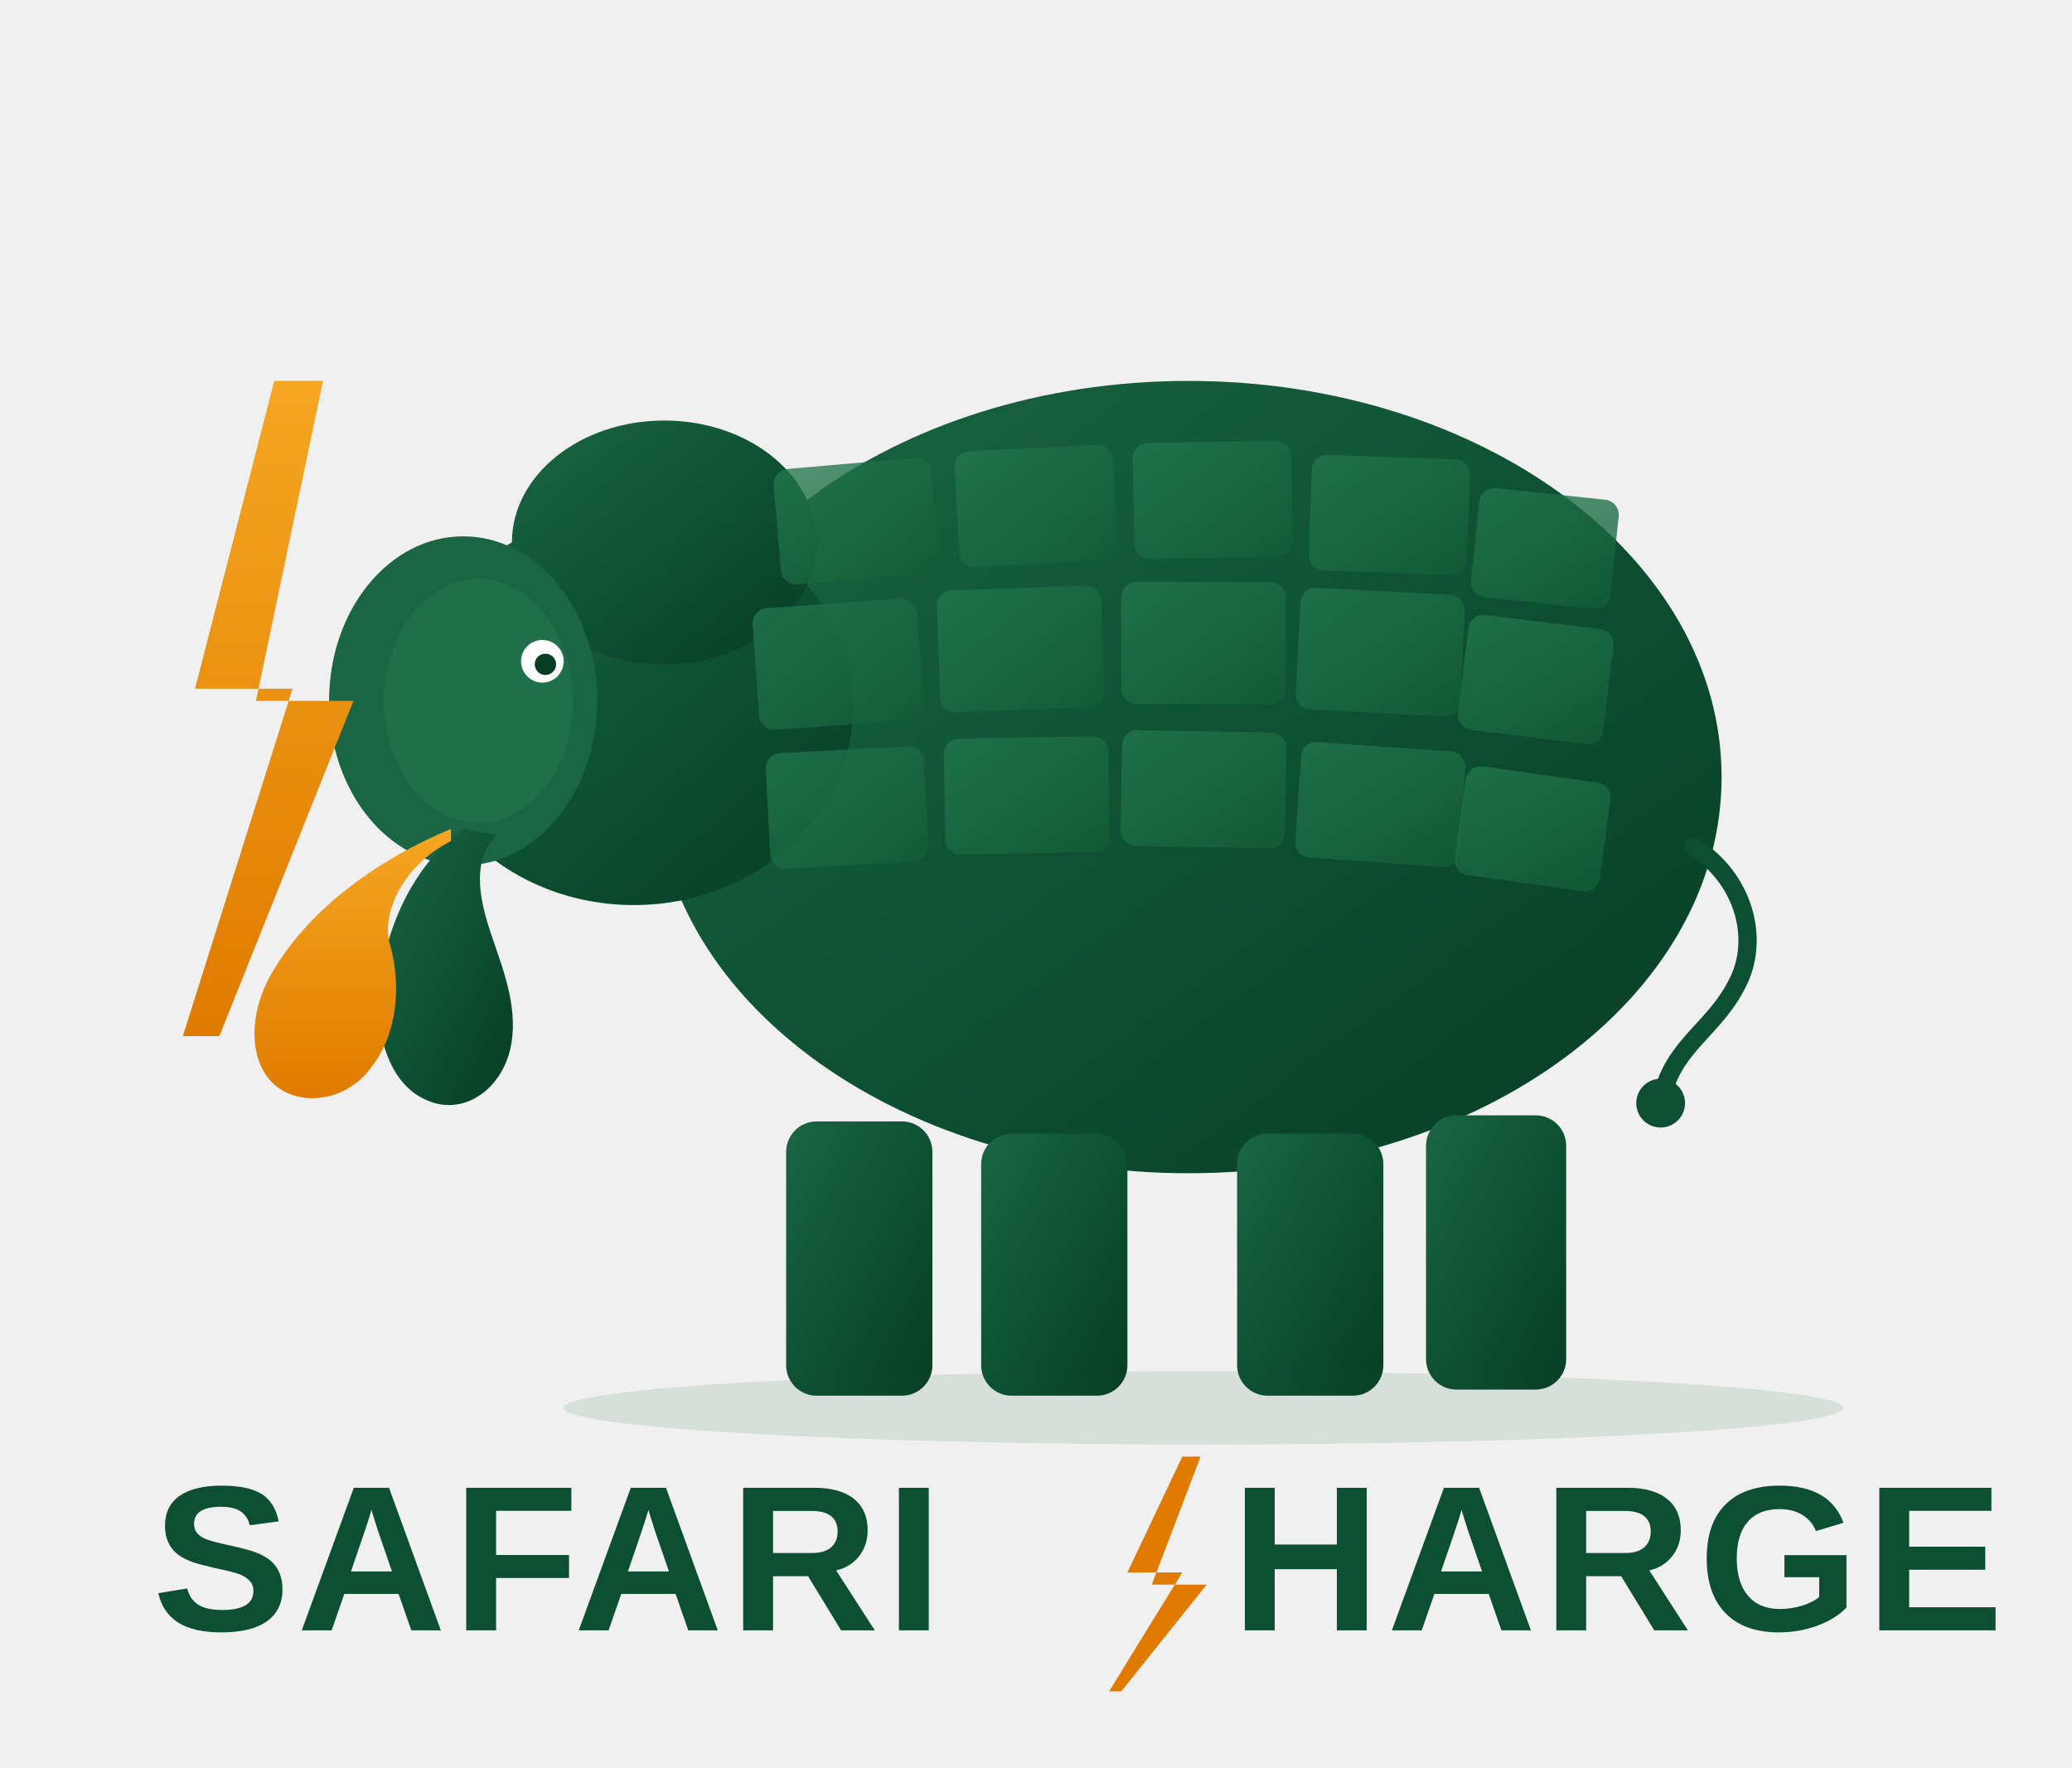
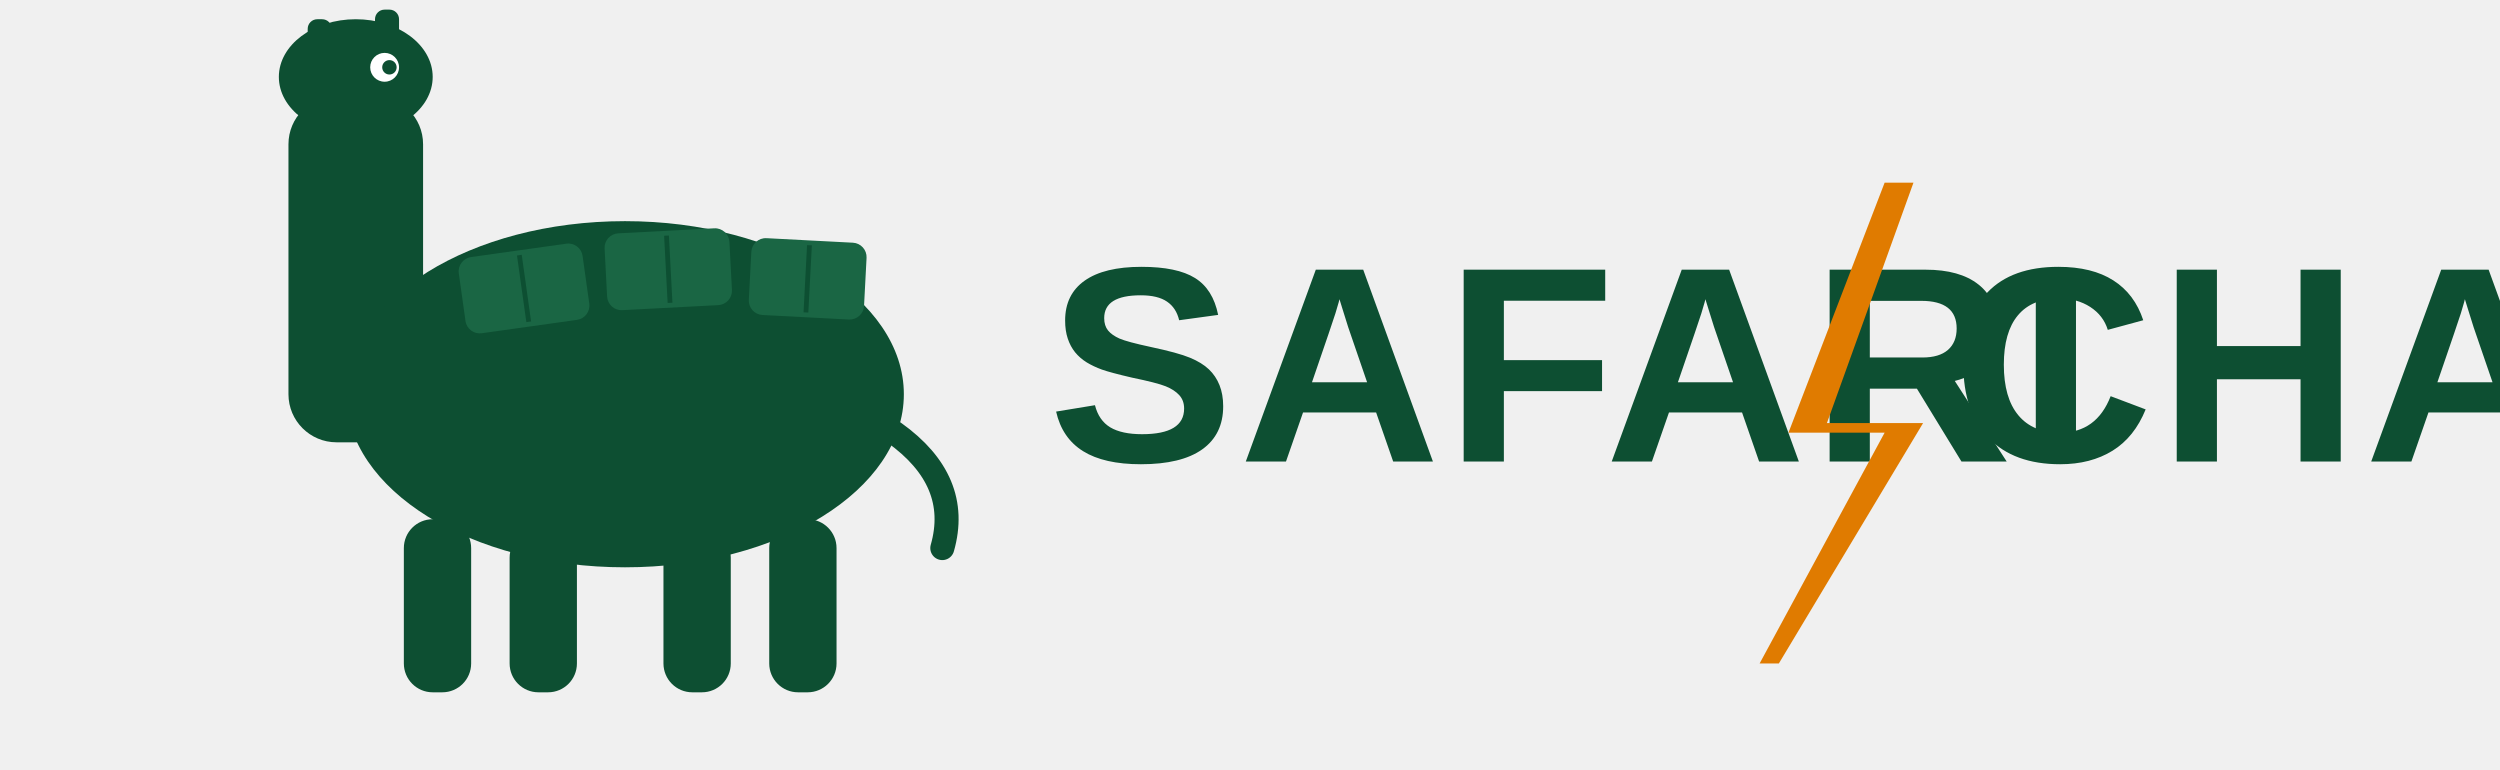
- <svg xmlns="http://www.w3.org/2000/svg" viewBox="0 0 680 580" fill="none" role="img" aria-label="SafariCharge logo">
-   <defs>
-     <linearGradient id="bodyGrad" x1="0%" y1="0%" x2="100%" y2="100%">
-       <stop offset="0%" stop-color="#1a6644" />
-       <stop offset="55%" stop-color="#0d4f32" />
-       <stop offset="100%" stop-color="#083d25" />
-     </linearGradient>
-     <linearGradient id="panelGrad" x1="0%" y1="0%" x2="100%" y2="100%">
-       <stop offset="0%" stop-color="#22784f" />
-       <stop offset="100%" stop-color="#145c38" />
-     </linearGradient>
-     <linearGradient id="orangeGrad" x1="0%" y1="0%" x2="0%" y2="100%">
-       <stop offset="0%" stop-color="#f5a623" />
-       <stop offset="100%" stop-color="#e07b00" />
-     </linearGradient>
-   </defs>
-   <ellipse fill="url(#bodyGrad)" cx="390" cy="255" rx="175" ry="130" />
-   <ellipse fill="url(#bodyGrad)" cx="208" cy="232" rx="72" ry="65" />
-   <ellipse fill="url(#bodyGrad)" cx="218" cy="178" rx="50" ry="40" />
-   <ellipse fill="#1a6644" cx="152" cy="230" rx="44" ry="54" />
-   <ellipse fill="#22784f" opacity="0.55" cx="157" cy="230" rx="31" ry="40" />
-   <rect fill="url(#panelGrad)" opacity="0.78" x="255" y="152" width="52" height="38" rx="5" transform="rotate(-5 281 171)" />
-   <rect fill="url(#panelGrad)" opacity="0.78" x="314" y="147" width="52" height="38" rx="5" transform="rotate(-3 340 166)" />
-   <rect fill="url(#panelGrad)" opacity="0.78" x="372" y="145" width="52" height="38" rx="5" transform="rotate(-1 398 164)" />
-   <rect fill="url(#panelGrad)" opacity="0.78" x="430" y="150" width="52" height="38" rx="5" transform="rotate(2 456 169)" />
-   <rect fill="url(#panelGrad)" opacity="0.78" x="484" y="162" width="46" height="36" rx="5" transform="rotate(6 507 180)" />
-   <rect fill="url(#panelGrad)" opacity="0.78" x="248" y="198" width="54" height="40" rx="5" transform="rotate(-4 275 218)" />
-   <rect fill="url(#panelGrad)" opacity="0.78" x="308" y="193" width="54" height="40" rx="5" transform="rotate(-2 335 213)" />
-   <rect fill="url(#panelGrad)" opacity="0.78" x="368" y="191" width="54" height="40" rx="5" transform="rotate(0 395 211)" />
-   <rect fill="url(#panelGrad)" opacity="0.78" x="426" y="194" width="54" height="40" rx="5" transform="rotate(3 453 214)" />
-   <rect fill="url(#panelGrad)" opacity="0.78" x="480" y="204" width="48" height="38" rx="5" transform="rotate(7 504 223)" />
-   <rect fill="url(#panelGrad)" opacity="0.78" x="252" y="246" width="52" height="38" rx="5" transform="rotate(-3 278 265)" />
-   <rect fill="url(#panelGrad)" opacity="0.78" x="310" y="242" width="54" height="38" rx="5" transform="rotate(-1 337 261)" />
-   <rect fill="url(#panelGrad)" opacity="0.78" x="368" y="240" width="54" height="38" rx="5" transform="rotate(1 395 259)" />
-   <rect fill="url(#panelGrad)" opacity="0.78" x="426" y="245" width="54" height="38" rx="5" transform="rotate(4 453 264)" />
-   <rect fill="url(#panelGrad)" opacity="0.78" x="479" y="254" width="48" height="36" rx="5" transform="rotate(8 503 272)" />
-   <path fill="url(#bodyGrad)" d="M 152 272 C 138 282 128 300 125 320 C 122 339 128 356 140 361 C 151 366 163 359 167 346 C 171 332 165 318 161 306 C 157 294 155 282 163 274 Z" />
-   <rect fill="url(#bodyGrad)" x="258" y="368" width="48" height="90" rx="10" />
-   <rect fill="url(#bodyGrad)" x="322" y="372" width="48" height="86" rx="10" />
-   <rect fill="url(#bodyGrad)" x="406" y="372" width="48" height="86" rx="10" />
-   <rect fill="url(#bodyGrad)" x="468" y="366" width="46" height="90" rx="10" />
-   <path fill="none" stroke="#0d4f32" stroke-width="6" stroke-linecap="round" d="M 556 278 C 572 288 578 308 570 323 C 563 337 550 343 546 358" />
-   <circle fill="#0d4f32" cx="545" cy="362" r="8" />
-   <ellipse fill="#0d4f32" opacity="0.11" cx="395" cy="462" rx="210" ry="12" />
-   <circle fill="white" cx="178" cy="217" r="7" />
-   <circle fill="#083d25" cx="179" cy="218" r="3.5" />
-   <path fill="url(#orangeGrad)" d="M 148 272 C 124 282 102 298 90 318 C 80 334 82 352 93 358 C 102 363 115 360 122 350 C 130 340 132 324 128 310 C 125 300 132 284 148 276 Z" />
-   <path fill="url(#orangeGrad)" d="M 90 125 L 64 226 L 96 226 L 60 340 L 72 340 L 116 230 L 84 230 L 106 125 Z" />
-   <text x="50" y="535" font-family="'Helvetica Neue', 'Arial Black', Arial, sans-serif" font-weight="900" font-size="68" fill="#0d4f32" letter-spacing="2">SAFARI</text>
-   <path fill="#e07b00" d="M 388 478 L 370 516 L 388 516 L 364 555 L 368 555 L 396 520 L 378 520 L 394 478 Z" />
-   <text x="404" y="535" font-family="'Helvetica Neue', 'Arial Black', Arial, sans-serif" font-weight="900" font-size="68" fill="#0d4f32" letter-spacing="2">HARGE</text>
+ <svg xmlns="http://www.w3.org/2000/svg" viewBox="0 0 520 160" fill="none" role="img" aria-label="SafariCharge logo">
+   <rect x="60" y="20" width="28" height="72" rx="10" fill="#0d4f32" />
+   <ellipse cx="74" cy="16" rx="16" ry="12" fill="#0d4f32" />
+   <rect x="64" y="4" width="5" height="10" rx="2" fill="#0d4f32" />
+   <rect x="78" y="2" width="5" height="12" rx="2" fill="#0d4f32" />
+   <circle cx="80" cy="14" r="3" fill="white" />
+   <circle cx="81" cy="14" r="1.5" fill="#0d4f32" />
+   <ellipse cx="130" cy="82" rx="58" ry="36" fill="#0d4f32" />
+   <rect x="84" y="108" width="14" height="36" rx="6" fill="#0d4f32" />
+   <rect x="106" y="110" width="14" height="34" rx="6" fill="#0d4f32" />
+   <rect x="138" y="110" width="14" height="34" rx="6" fill="#0d4f32" />
+   <rect x="160" y="108" width="14" height="36" rx="6" fill="#0d4f32" />
+   <path d="M 186 90 Q 200 100 196 114" stroke="#0d4f32" stroke-width="5" stroke-linecap="round" fill="none" />
+   <rect x="96" y="52" width="26" height="16" rx="3" fill="#1a6644" transform="rotate(-8 109 60)" />
+   <rect x="126" y="48" width="26" height="16" rx="3" fill="#1a6644" transform="rotate(-3 139 56)" />
+   <rect x="156" y="50" width="24" height="16" rx="3" fill="#1a6644" transform="rotate(3 168 58)" />
+   <line x1="109" y1="53" x2="109" y2="67" stroke="#0d4f32" stroke-width="1" transform="rotate(-8 109 60)" />
+   <line x1="139" y1="49" x2="139" y2="63" stroke="#0d4f32" stroke-width="1" transform="rotate(-3 139 56)" />
+   <line x1="168" y1="51" x2="168" y2="65" stroke="#0d4f32" stroke-width="1" transform="rotate(3 168 58)" />
+   <text x="218" y="96" font-family="'Arial Black', 'Helvetica Neue', Arial, sans-serif" font-weight="900" font-size="58" fill="#0d4f32" letter-spacing="1">SAFARI</text>
+   <path d="M 392 38 L 372 90 L 392 90 L 366 138 L 370 138 L 400 88 L 380 88 L 398 38 Z" fill="#e07b00" />
+   <text x="406" y="96" font-family="'Arial Black', 'Helvetica Neue', Arial, sans-serif" font-weight="900" font-size="58" fill="#0d4f32" letter-spacing="1">CHARGE</text>
</svg>
